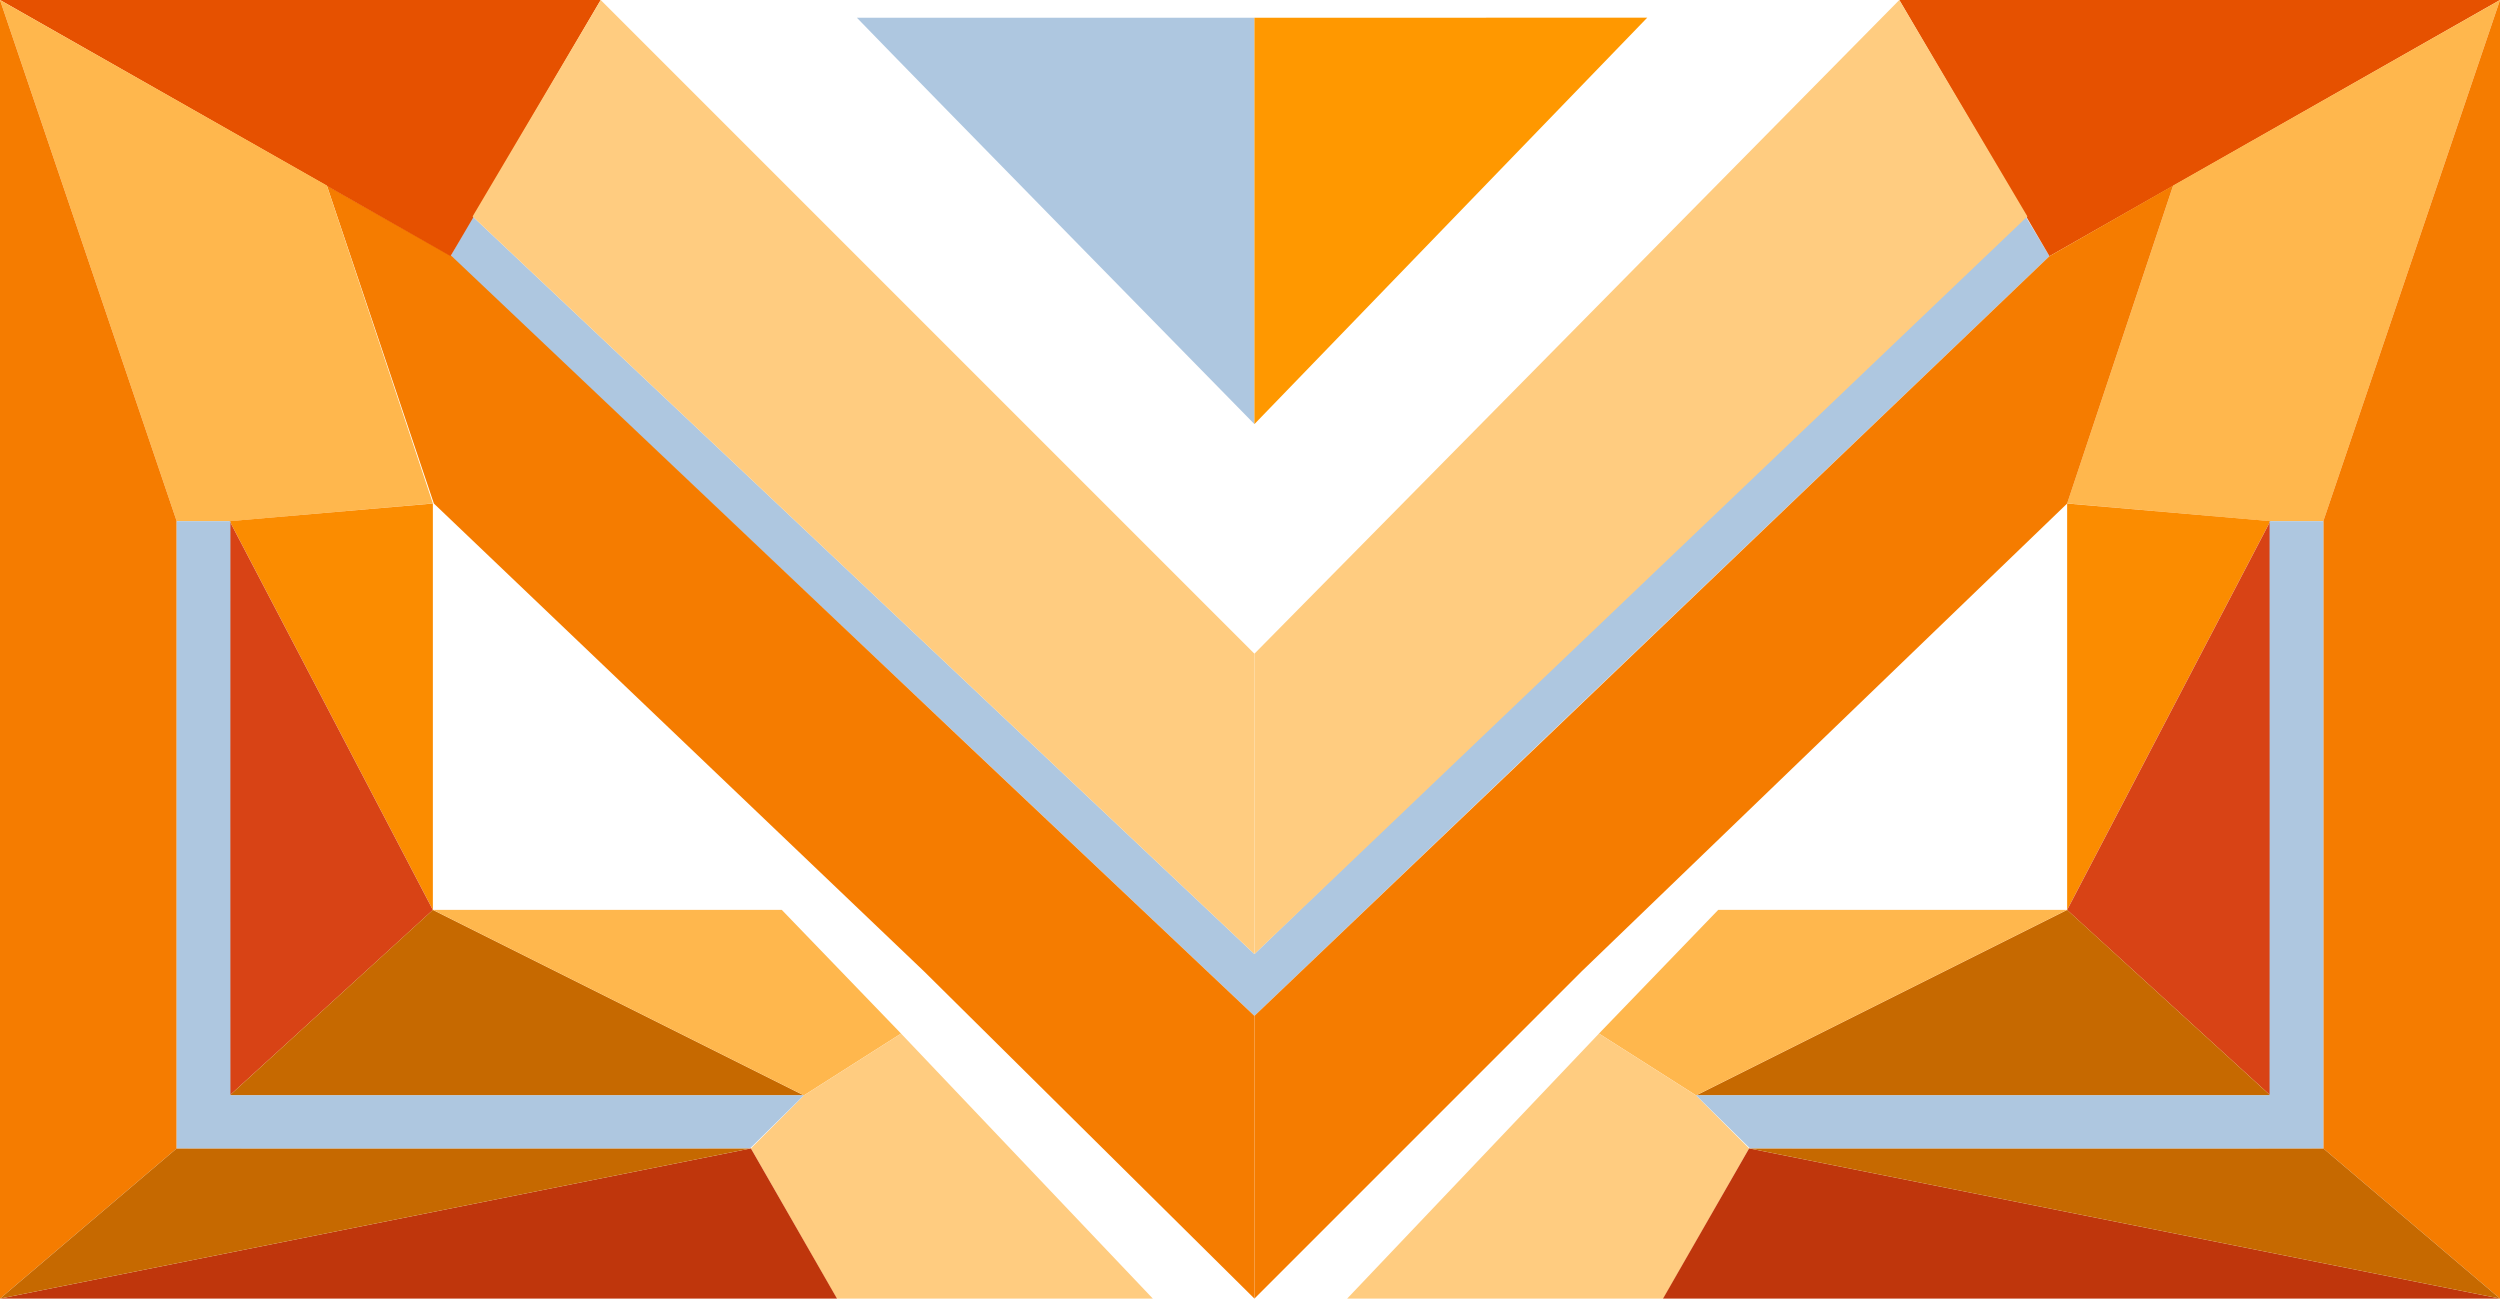
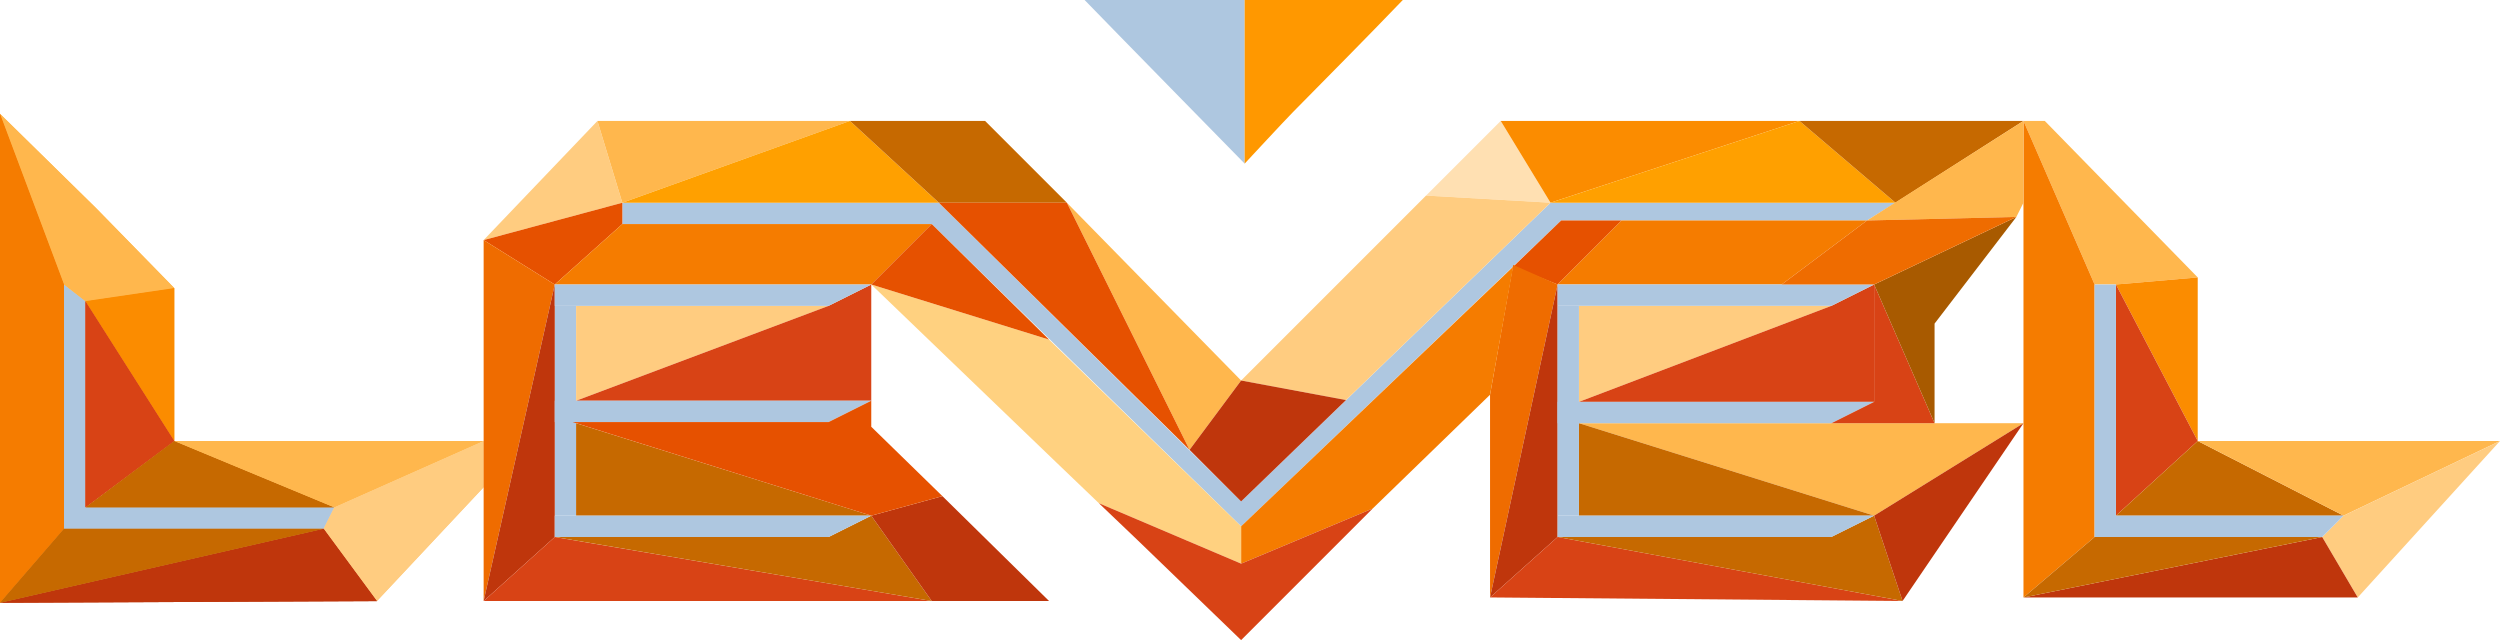
- <svg xmlns="http://www.w3.org/2000/svg" width="283" height="147" viewBox="0 0 283 147" fill="none">
-   <path d="M229 24.003L232 29L142 115L51 29L53.5 24.5L142 108L229 24.003Z" fill="#AEC7E0" />
-   <path d="M97 2.009C103.783 9.038 142 48.009 142 48.009V2.009H97Z" fill="#AEC7E0" />
-   <path d="M142 48.009L186.468 2C186.468 2 160.965 2.009 142 2.009V48.009Z" fill="#FF9800" />
-   <path d="M232 29L215 0H283L232 29Z" fill="#E65100" />
-   <path d="M283 0L246 21L234 56.99L257 59H263L283 0Z" fill="#FFB74D" />
-   <path d="M263 58.997V130.001L283 147V0L263 58.997Z" fill="#F57C00" />
-   <path d="M234 57V103L257 58.991L234 57Z" fill="#FB8C00" />
-   <path d="M257 59L234 103.009L257 124V59Z" fill="#D84315" />
-   <path d="M234 103L192 124H257L234 103Z" fill="#C66900" />
-   <path d="M181 117L194.5 103H234L192 124L181 117Z" fill="#FFB74D" />
-   <path d="M181 117L192 124L198 130L188.286 147H152.5L181 117Z" fill="#FFCC80" />
-   <path d="M198 130L188.254 147L283 147L198 130Z" fill="#BF360C" />
-   <path d="M263 130L198 130L283 147L263 130Z" fill="#C66900" />
-   <path d="M263 59C256.914 59 256.914 59 256.914 59C256.914 79.483 256.935 104.245 256.914 123.987H192L198.086 129.986C198.086 129.986 263 130.017 263 129.986V59Z" fill="#AEC7E0" />
-   <path d="M232 29L246 21L234 57L179 110L142 147V115L174.5 84L232 29Z" fill="#F57C00" />
-   <path d="M51.135 29L37 21L49.115 57L104.644 110L142 147V115L109.188 84L51.135 29Z" fill="#F57C00" />
-   <path d="M229.5 24.5L142 108V74L215 0L229.5 24.5Z" fill="#FFCC80" />
-   <path d="M51 29L68 0H0L51 29Z" fill="#E65100" />
-   <path d="M0 0L37 21L49 56.99L26 59H20L0 0Z" fill="#FFB74D" />
-   <path d="M20 58.997V130.001L0 147V0L20 58.997Z" fill="#F57C00" />
-   <path d="M49 57V103L26 58.991L49 57Z" fill="#FB8C00" />
-   <path d="M26 59L49 103.009L26 124L26 59Z" fill="#D84315" />
-   <path d="M49 103L91 124H26L49 103Z" fill="#C66900" />
-   <path d="M102 117L88.5 103H49L91 124L102 117Z" fill="#FFB74D" />
-   <path d="M102 117L91 124L85 130L94.714 147H130.5L102 117Z" fill="#FFCC80" />
-   <path d="M85 130L94.746 147L0 147L85 130Z" fill="#BF360C" />
-   <path d="M20 130L85 130L0 147L20 130Z" fill="#C66900" />
-   <path d="M20 59C26.086 59 26.086 59 26.086 59C26.086 79.483 26.065 104.245 26.086 123.987H91L84.914 129.986C84.914 129.986 20 130.017 20 129.986V59Z" fill="#AEC7E0" />
-   <path d="M53.5 24.5L142 108V74L68 0L53.5 24.5Z" fill="#FFCC80" />
+ <svg xmlns="http://www.w3.org/2000/svg" width="703" height="180" viewBox="0 0 703 180" fill="none">
+   <g id="logo-level-flaten">
+     <g id="Vector">
+       <path d="M436 57.003H533L525 62H439L349 148L262 63L211.269 63.066H175C175 63.066 175.015 58.743 175 57H264C297.195 89.804 349 141 349 141L436 57.003Z" fill="#AEC7E0" />
+       <path d="M24 84.684L18 80.009V148.684H91L94 142.684H24V84.684Z" fill="#AEC7E0" />
+       <path d="M305 0.009C311.783 7.038 350 46.009 350 46.009V0.009H305Z" fill="#AEC7E0" />
+       <path d="M156 86.009H162V145.009H156V86.009Z" fill="#AEC7E0" />
+       <path d="M363.599 31.502C373.916 21.045 384.288 10.588 394.468 0C394.468 0 368.965 0.009 350 0.009V46.009C351.226 44.684 361.35 33.781 363.599 31.502Z" fill="#FF9800" />
+       <path d="M27 58.509L49 81.009L24 84.684L18 80.009L0 32.009L27 58.509Z" fill="#FFB74D" />
+       <path d="M18 80.009V148.684L0 169.509V32.009L18 80.009Z" fill="#F57C00" />
+       <path d="M49 81.009V124.009L24 84.684L49 81.009Z" fill="#FB8C00" />
+       <path d="M24 84.684L49 124.009L24 142.684V84.684Z" fill="#D84315" />
+       <path d="M49 124.009L94 142.684H24.078L49 124.009Z" fill="#C66900" />
+       <path d="M94 142.684L136 124.009H49L94 142.684Z" fill="#FFB74D" />
+       <path d="M136 124.009V137.009L106 169.009L91 148.684L94 142.684L136 124.009Z" fill="#FFCC80" />
+       <path d="M91 148.684L106 169.037L0 169.509L91 148.684Z" fill="#BF360C" />
+       <path d="M18 148.684H91L0 169.509L18 148.684Z" fill="#C66900" />
+       <path d="M24 84.684L18 80.009V148.684H91L94 142.684H24V84.684Z" fill="#AEC7E0" />
+       <path d="M27 58.509L49 81.009L24 84.684L18 80.009L0 32.009L27 58.509Z" fill="#FFB74D" />
+       <path d="M18 80.009V148.684L0 169.509V32.009L18 80.009Z" fill="#F57C00" />
+       <path d="M49 81.009V124.009L24 84.684L49 81.009Z" fill="#FB8C00" />
+       <path d="M24 84.684L49 124.009L24 142.684V84.684Z" fill="#D84315" />
+       <path d="M49 124.009L94 142.684H24.078L49 124.009Z" fill="#C66900" />
+       <path d="M94 142.684L136 124.009H49L94 142.684Z" fill="#FFB74D" />
+       <path d="M136 124.009V137.009L106 169.009L91 148.684L94 142.684L136 124.009Z" fill="#FFCC80" />
+       <path d="M91 148.684L106 169.037L0 169.509L91 148.684Z" fill="#BF360C" />
+       <path d="M18 148.684H91L0 169.509L18 148.684Z" fill="#C66900" />
+       <path d="M575 34.009L618 78.009L595 80H589L569 34.009H575Z" fill="#FFB74D" />
+       <path d="M589 80V151.009L569 168.009V34L589 80Z" fill="#F57C00" />
+       <path d="M618 78.009V124.009L595 80L618 78.009Z" fill="#FB8C00" />
+       <path d="M595 80L618 124.009L595 145V80Z" fill="#D84315" />
+       <path d="M618 124.009L659 145H595L618 124.009Z" fill="#C66900" />
+       <path d="M659 145L703 124.009H618L659 145Z" fill="#FFB74D" />
+       <path d="M527 145L569 119H444L527 145Z" fill="#FFB74D" />
+       <path d="M703 124.009L659 145L653 151.009L663 168.009L703 124.009Z" fill="#FFCC80" />
+       <path d="M653 151.009L663 168.009H569L653 151.009Z" fill="#BF360C" />
+       <path d="M589 151.009L653 151.009L569 168.009L589 151.009Z" fill="#C66900" />
+       <path d="M168 34.009L175 57.009L136 67.509L168 34.009Z" fill="#FFCC80" />
+       <path d="M175 57.009V63.009L156 80.009L136 67.509L175 57.009Z" fill="#E65100" />
+       <path d="M136 67.509L156 80.009L136 169.009V67.509Z" fill="#EF6C00" />
+       <path d="M156 80.009V151.009L136 169.009L156 80.009Z" fill="#BF360C" />
+       <path d="M156 151.009L262 169.009H136L156 151.009Z" fill="#D84315" />
+       <path d="M262 169.009L245 145.009L233 151.009H156.08L262 169.009Z" fill="#C66900" />
+       <path d="M295 169.009H262L245 145.009L265 139.509L295 169.009Z" fill="#BF360C" />
+       <path d="M168 34.009H239L175 57.009L168 34.009Z" fill="#FFB74D" />
+       <path d="M264 57.009H175L239 34L264 57.009Z" fill="#FFA000" />
+       <path d="M175 63.009H262L245 80.009H156L175 63.009Z" fill="#F57C00" />
+       <path d="M162 119.009L245 145.009H162V119.009Z" fill="#C66900" />
+       <path d="M233 86.009L162 112.684V86.009H233Z" fill="#FFCC80" />
+       <path d="M245 80.009L245 112.684H162L233 86.009L245 80.009Z" fill="#D84315" />
+       <path d="M156 145.009H245L233 151.009H156V145.009Z" fill="#AEC7E0" />
+       <path d="M156 112.684H245L233 118.684H156V112.684Z" fill="#AEC7E0" />
+       <path d="M245 112.684L245 120.009L265 139.509L245 145.009L161 118.684H233L245 112.684Z" fill="#E65100" />
+       <path d="M401 55L422 34L436 57L401 55Z" fill="#FFE0B2" />
+       <path d="M439 62H456L438 80L425.5 75L439 62Z" fill="#E65100" />
+       <path d="M425.5 74.5L438 80L419 168V111L425.5 74.5Z" fill="#EF6C00" />
+       <path d="M438 80V151L419 168L438 80Z" fill="#BF360C" />
+       <path d="M438 151L535 169L419 168L438 151Z" fill="#D84315" />
+       <path d="M535 169L527 145L514.92 151L438 151L535 169Z" fill="#C66900" />
+       <path d="M569 119L535 169L527 145L569 119Z" fill="#BF360C" />
+       <path d="M422 34L506 34L436 57L422 34Z" fill="#FB8C00" />
+       <path d="M533 57L436 57L506 34L533 57Z" fill="#FFA000" />
+       <path d="M456 62H525L501 80H438L456 62Z" fill="#F57C00" />
+       <path d="M444 119L527 145H444V119Z" fill="#C66900" />
+       <path d="M515 86L444 113V86H515Z" fill="#FFCC80" />
+       <path d="M527 80V113H444L515 86L527 80Z" fill="#D84315" />
+       <path d="M589 80.009C595 80.009 595 80.009 595 80.009C595 100.493 594.979 125.257 595 145H659L653 151C653 151 589 151.031 589 151V80.009Z" fill="#AEC7E0" />
+       <path d="M438 80H527L515 86H438V80Z" fill="#AEC7E0" />
+       <path d="M438 113H527L515 119H438V113Z" fill="#AEC7E0" />
+       <path d="M438 145H527L515 151L438 151V145Z" fill="#AEC7E0" />
+       <path d="M438 86.009H444V145.009H438V86.009Z" fill="#AEC7E0" />
+       <path d="M156 80.009H245L233 86.009H156V80.009Z" fill="#AEC7E0" />
+       <path d="M239 34H277L300 57H264L239 34Z" fill="#C66900" />
+       <path d="M300 57L349 107L334.5 126.5L300 57Z" fill="#FFB74D" />
+       <path d="M425.5 75L419 111L386 143L349 158.5V148L425.5 75Z" fill="#F57C00" />
+       <path d="M436 57L378.5 112.5L349 107L401 55L436 57Z" fill="#FFCC80" />
+       <path d="M349 107L378.5 112.5L349 141L334.5 126.5L349 107Z" fill="#BF360C" />
+       <path d="M295 95.5L349 148V158.5L309 141.5L297 130L245 80L295 95.5Z" fill="#FFD180" />
+       <path d="M349 158.5L386 143L349 180L320 152L309 141.5L349 158.5Z" fill="#D84315" />
+       <path d="M262 63L295 95.5L245 80L262 63Z" fill="#E65100" />
+       <path d="M506 34H569L533 57L506 34Z" fill="#C66900" />
+       <path d="M569 34V57L567 61L525 62L569 34Z" fill="#FFB74D" />
+       <path d="M527 113V80L544 119H515L527 113Z" fill="#D84315" />
+       <path d="M567 61L544 91V119L527 80L567 61Z" fill="#A85A00" />
+       <path d="M525 62L567 61L527 80H501L525 62Z" fill="#EF6C00" />
+       <path d="M264 57H300L334.5 126.5L264 57Z" fill="#E65100" />
+     </g>
+   </g>
</svg>
